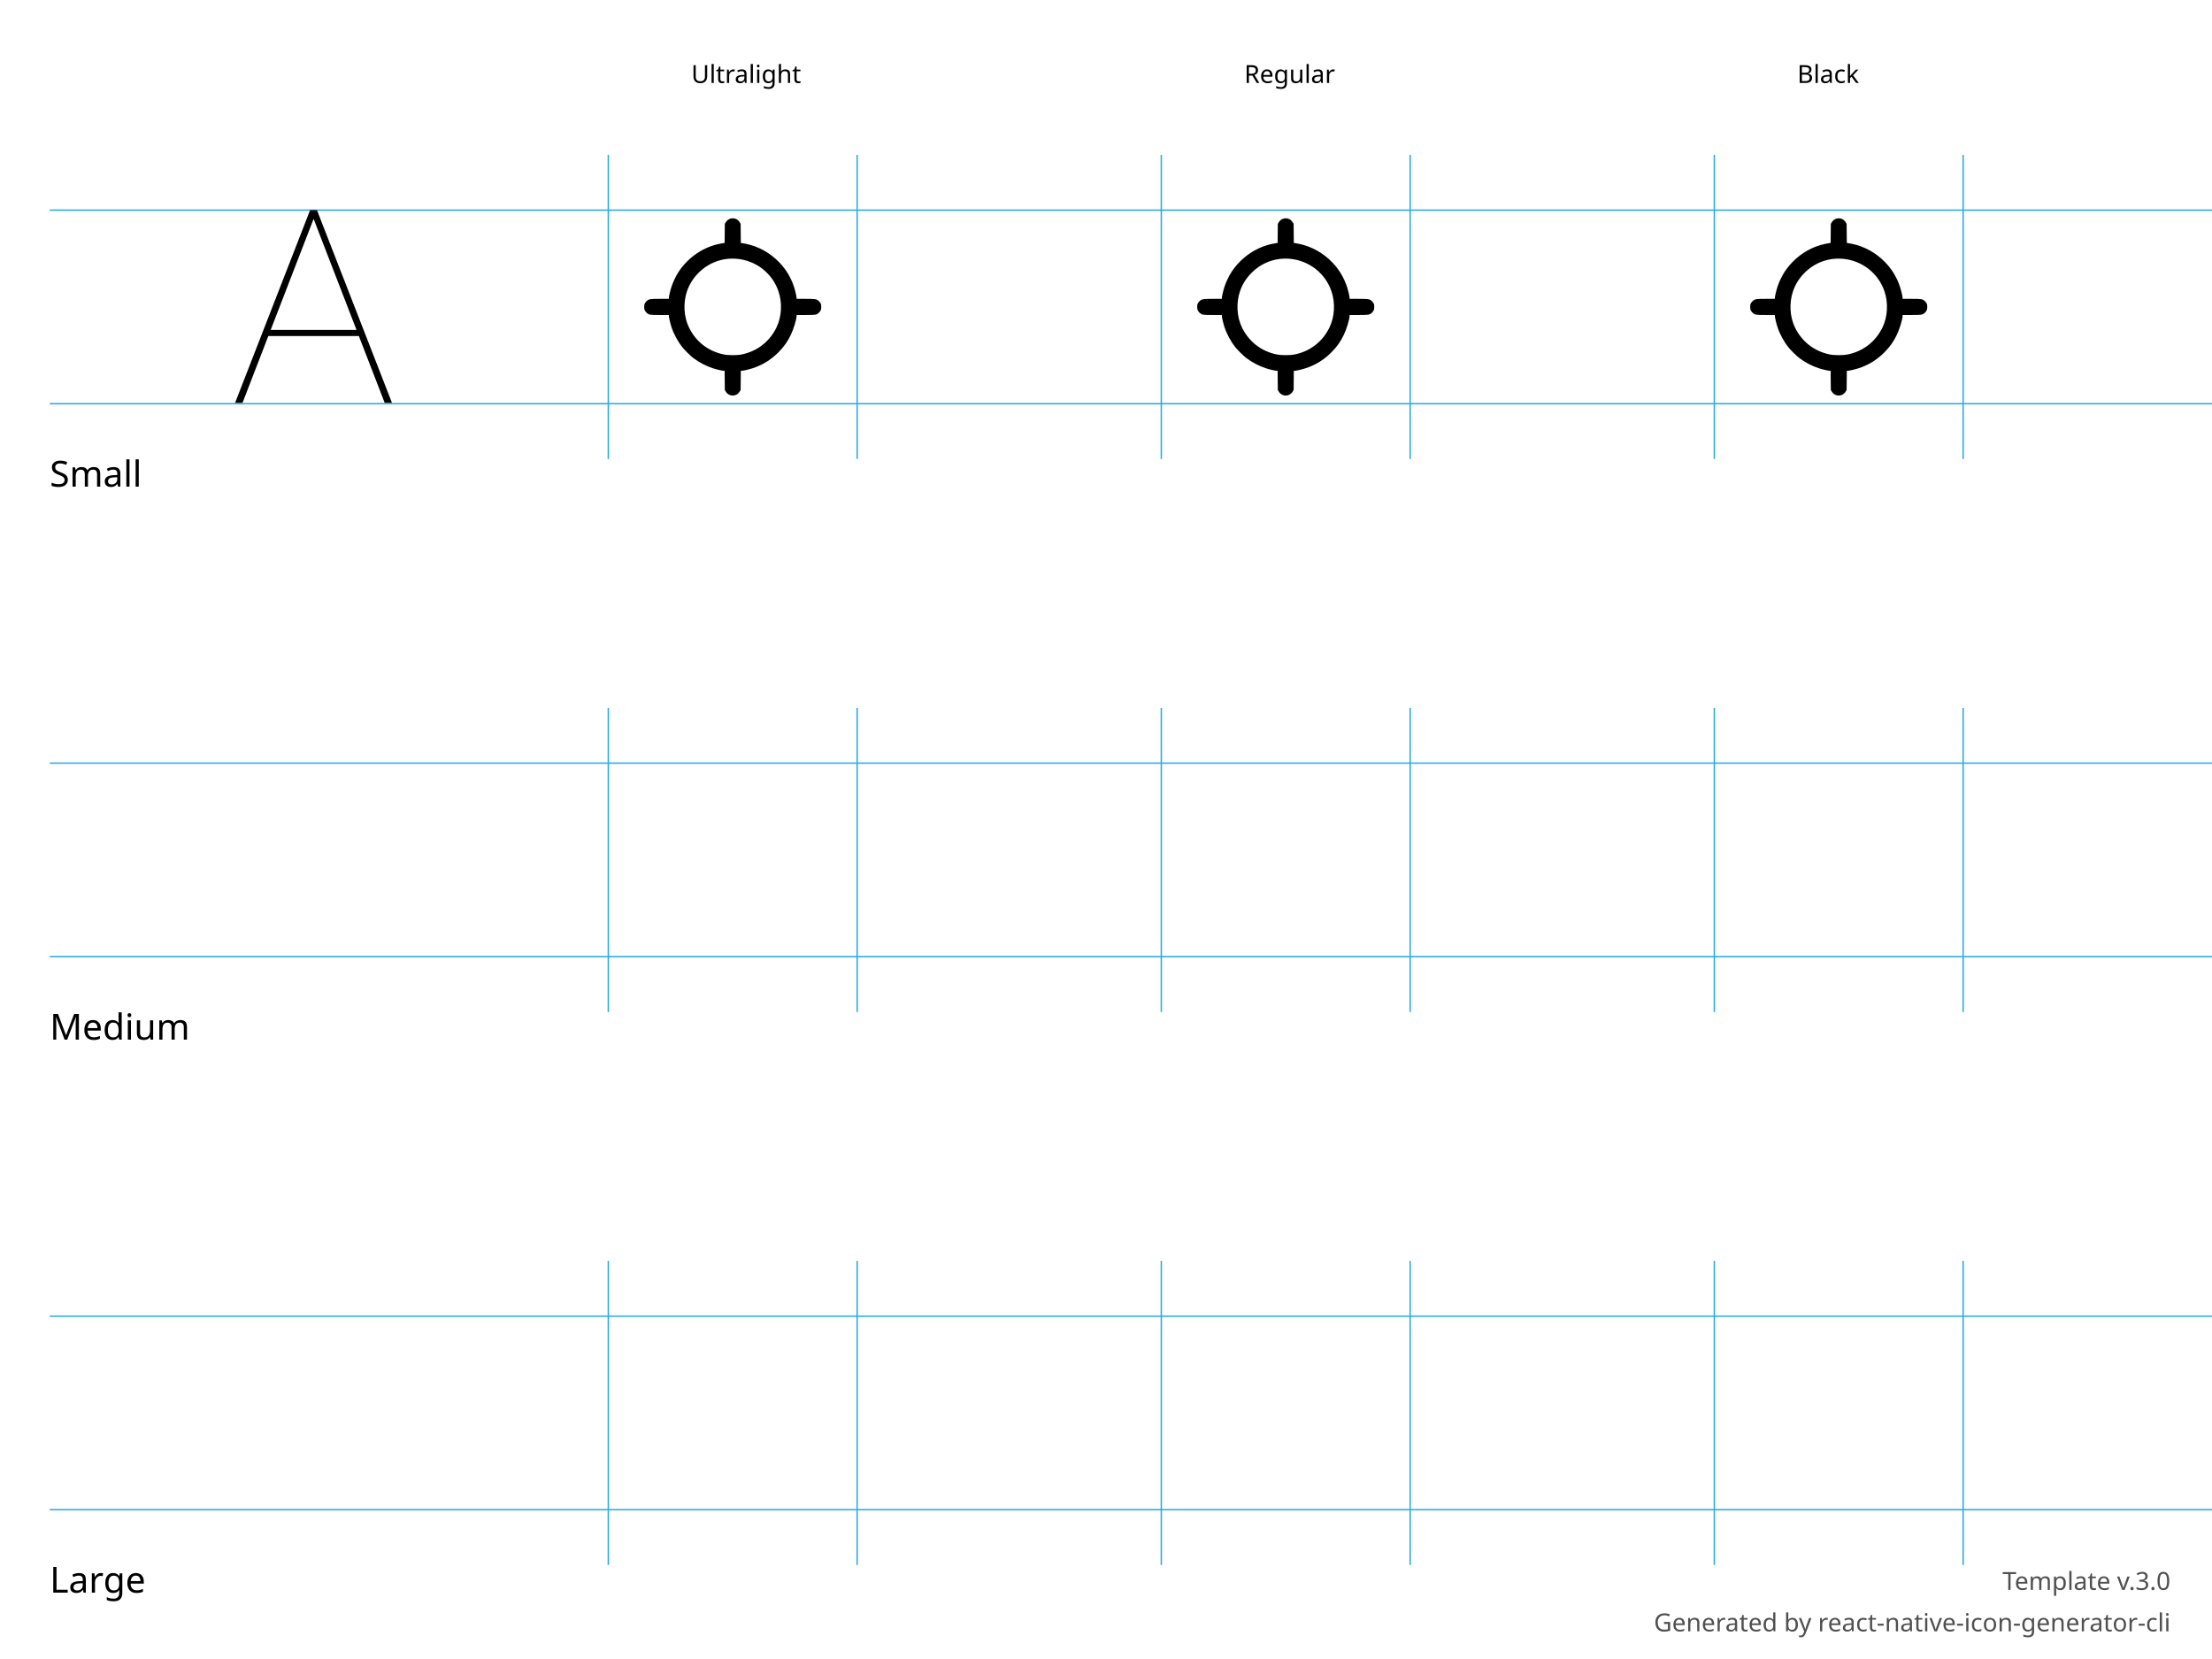
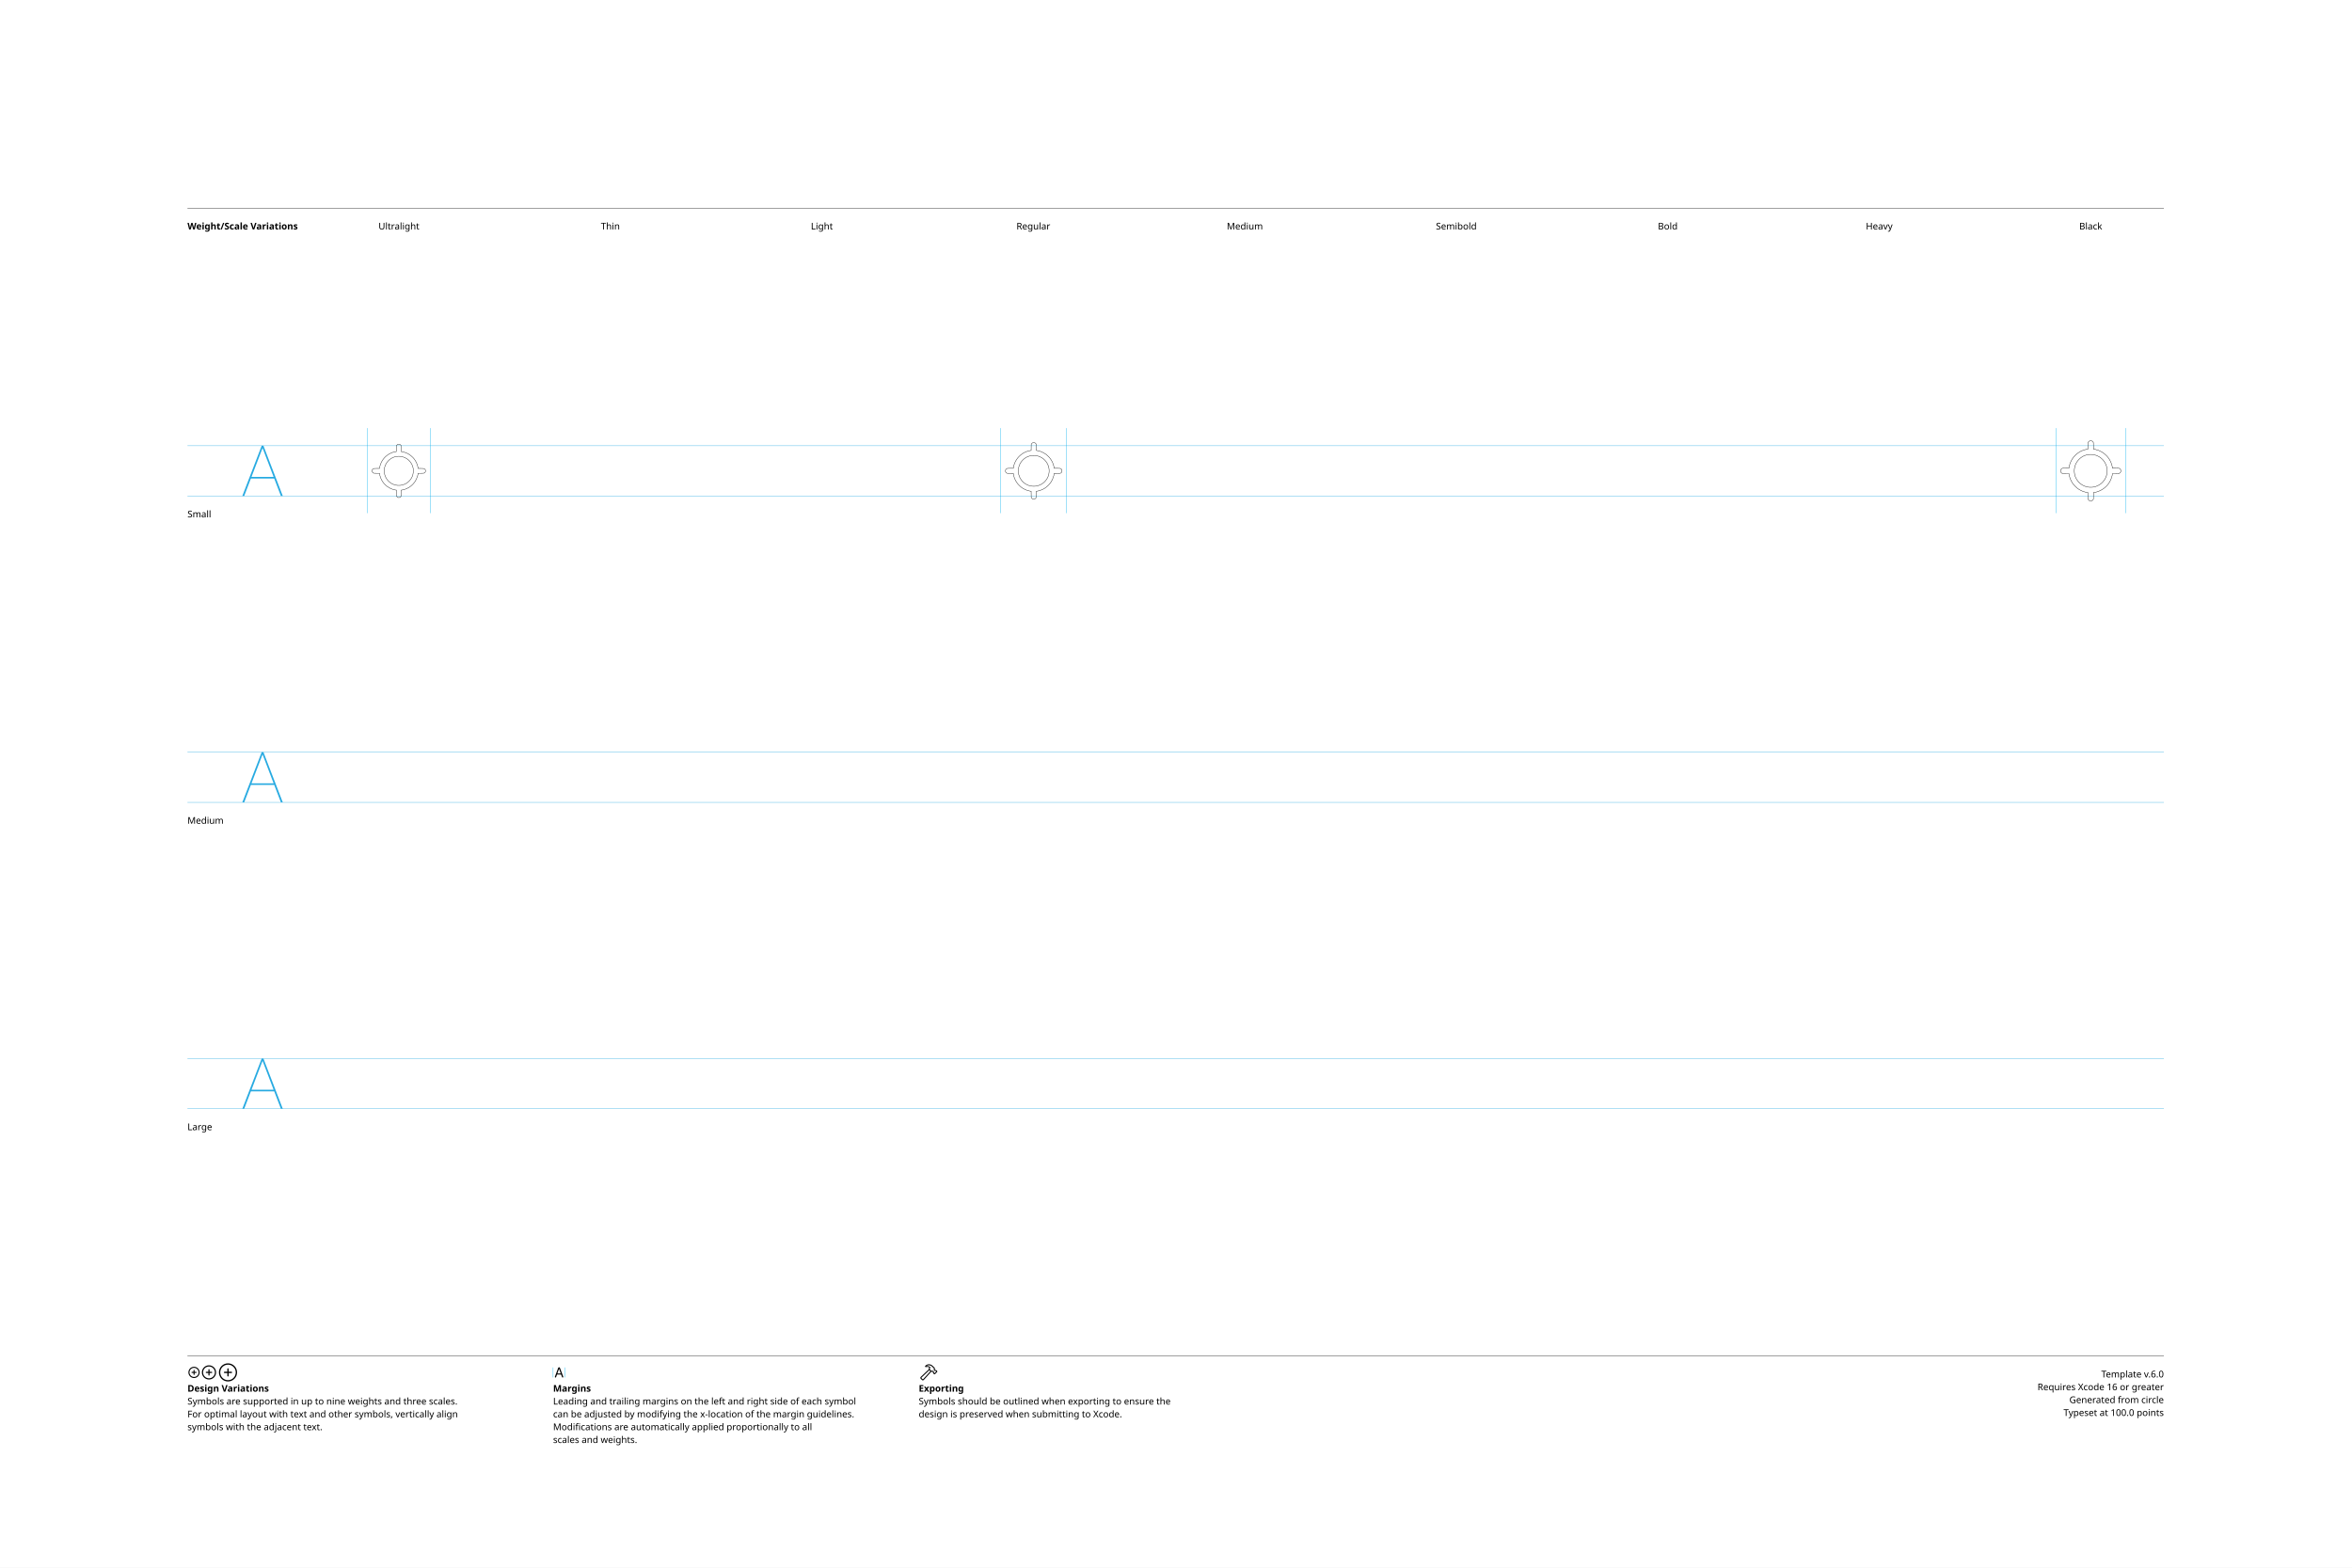
- <svg xmlns="http://www.w3.org/2000/svg" height="600" width="800">
-   <g id="Notes" font-family="'LucidaGrande', 'Lucida Grande', sans-serif" font-size="13">
-     <rect fill="white" height="600.0" width="800.0" x="0.0" y="0.0" />
-     <g font-size="13">
-       <text x="18.0" y="176.0">Small</text>
-       <text x="18.0" y="376.0">Medium</text>
-       <text x="18.0" y="576.0">Large</text>
+ <svg xmlns="http://www.w3.org/2000/svg" version="1.1" viewBox="0 0 3300 2200">
+   <style>.defaults {-sfsymbols-wiggle-style:clockwise}
+ 
+ .monochrome-0 {-sfsymbols-motion-group:0}
+ 
+ .multicolor-0:systemBlueColor {-sfsymbols-motion-group:0}
+ 
+ .hierarchical-0:primary {-sfsymbols-motion-group:0}
+ 
+ .SFSymbolsPreviewWireframe {fill:none;opacity:1.0;stroke:black;stroke-width:0.5}
+ </style>
+   <g id="Notes">
+     <rect height="2200" id="artboard" style="fill:white;opacity:1" width="3300" x="0" y="0" />
+     <line style="fill:none;stroke:black;opacity:1;stroke-width:0.5;" x1="263" x2="3036" y1="292" y2="292" />
+     <text style="stroke:none;fill:black;font-family:sans-serif;font-size:13;font-weight:bold;" transform="matrix(1 0 0 1 263 322)">Weight/Scale Variations</text>
+     <text style="stroke:none;fill:black;font-family:sans-serif;font-size:13;text-anchor:middle;" transform="matrix(1 0 0 1 559.711 322)">Ultralight</text>
+     <text style="stroke:none;fill:black;font-family:sans-serif;font-size:13;text-anchor:middle;" transform="matrix(1 0 0 1 856.422 322)">Thin</text>
+     <text style="stroke:none;fill:black;font-family:sans-serif;font-size:13;text-anchor:middle;" transform="matrix(1 0 0 1 1153.13 322)">Light</text>
+     <text style="stroke:none;fill:black;font-family:sans-serif;font-size:13;text-anchor:middle;" transform="matrix(1 0 0 1 1449.84 322)">Regular</text>
+     <text style="stroke:none;fill:black;font-family:sans-serif;font-size:13;text-anchor:middle;" transform="matrix(1 0 0 1 1746.56 322)">Medium</text>
+     <text style="stroke:none;fill:black;font-family:sans-serif;font-size:13;text-anchor:middle;" transform="matrix(1 0 0 1 2043.27 322)">Semibold</text>
+     <text style="stroke:none;fill:black;font-family:sans-serif;font-size:13;text-anchor:middle;" transform="matrix(1 0 0 1 2339.98 322)">Bold</text>
+     <text style="stroke:none;fill:black;font-family:sans-serif;font-size:13;text-anchor:middle;" transform="matrix(1 0 0 1 2636.69 322)">Heavy</text>
+     <text style="stroke:none;fill:black;font-family:sans-serif;font-size:13;text-anchor:middle;" transform="matrix(1 0 0 1 2933.4 322)">Black</text>
+     <line style="fill:none;stroke:black;opacity:1;stroke-width:0.5;" x1="263" x2="3036" y1="1903" y2="1903" />
+     <g transform="matrix(0.2 0 0 0.2 263 1933)">
+       <path d="m46.24 4.15c21.777 0 39.453-17.627 39.453-39.404s-17.676-39.404-39.453-39.404c-21.729 0-39.404 17.627-39.404 39.404s17.676 39.404 39.404 39.404Zm0-7.422c-17.676 0-31.934-14.307-31.934-31.982s14.258-31.982 31.934-31.982 31.982 14.307 31.982 31.982-14.307 31.982-31.982 31.982Zm-17.969-31.982c0 2.148 1.514 3.613 3.76 3.613h10.498v10.596c0 2.197 1.465 3.711 3.613 3.711 2.246 0 3.711-1.514 3.711-3.711v-10.596h10.596c2.197 0 3.711-1.465 3.711-3.613 0-2.197-1.514-3.711-3.711-3.711h-10.596v-10.547c0-2.246-1.465-3.76-3.711-3.76-2.148 0-3.613 1.514-3.613 3.76v10.547h-10.498c-2.246 0-3.76 1.514-3.76 3.711Z" />
    </g>
-     <g font-size="9">
-       <text x="250.0" y="30.0">Ultralight</text>
-       <text x="450.0" y="30.0">Regular</text>
-       <text x="650.0" y="30.0">Black</text>
-       <text id="template-version" fill="#505050" text-anchor="end" x="785.0" y="575.0">Template v.3.0</text>
-       <text fill="#505050" text-anchor="end" x="785.0" y="590.0">Generated by react-native-icon-generator-cli</text>
+     <g transform="matrix(0.2 0 0 0.2 281.506 1933)">
+       <path d="m58.545 14.551c27.49 0 49.805-22.314 49.805-49.805s-22.314-49.805-49.805-49.805-49.805 22.314-49.805 49.805 22.314 49.805 49.805 49.805Zm0-8.301c-22.949 0-41.504-18.555-41.504-41.504s18.555-41.504 41.504-41.504 41.504 18.555 41.504 41.504-18.555 41.504-41.504 41.504Zm-22.656-41.504c0 2.393 1.66 4.004 4.15 4.004h14.355v14.404c0 2.441 1.66 4.15 4.053 4.15 2.441 0 4.15-1.66 4.15-4.15v-14.404h14.404c2.441 0 4.15-1.611 4.15-4.004 0-2.441-1.709-4.15-4.15-4.15h-14.404v-14.355c0-2.49-1.709-4.199-4.15-4.199-2.393 0-4.053 1.709-4.053 4.199v14.355h-14.355c-2.49 0-4.15 1.709-4.15 4.15Z" />
    </g>
+     <g transform="matrix(0.2 0 0 0.2 304.924 1933)">
+       <path d="m74.853 28.32c35.107 0 63.623-28.467 63.623-63.574s-28.516-63.623-63.623-63.623-63.574 28.516-63.574 63.623 28.467 63.574 63.574 63.574Zm0-9.082c-30.127 0-54.492-24.365-54.492-54.492s24.365-54.492 54.492-54.492 54.492 24.365 54.492 54.492-24.365 54.492-54.492 54.492Zm-28.857-54.492c0 2.588 1.855 4.395 4.59 4.395h19.727v19.775c0 2.686 1.855 4.59 4.443 4.59 2.686 0 4.541-1.855 4.541-4.59v-19.775h19.775c2.686 0 4.59-1.807 4.59-4.395 0-2.734-1.855-4.59-4.59-4.59h-19.775v-19.727c0-2.734-1.855-4.639-4.541-4.639-2.588 0-4.443 1.904-4.443 4.639v19.727h-19.727c-2.734 0-4.59 1.855-4.59 4.59Z" />
+     </g>
+     <text style="stroke:none;fill:black;font-family:sans-serif;font-size:13;font-weight:bold;" transform="matrix(1 0 0 1 263 1953)">Design Variations</text>
+     <text style="stroke:none;fill:black;font-family:sans-serif;font-size:13;" transform="matrix(1 0 0 1 263 1971)">Symbols are supported in up to nine weights and three
+                      scales.</text>
+     <text style="stroke:none;fill:black;font-family:sans-serif;font-size:13;" transform="matrix(1 0 0 1 263 1989)">For optimal layout with text and other symbols, vertically
+                      align</text>
+     <text style="stroke:none;fill:black;font-family:sans-serif;font-size:13;" transform="matrix(1 0 0 1 263 2007)">symbols with the adjacent text.</text>
+     <line style="fill:none;stroke:#00AEEF;stroke-width:0.5;opacity:1.0;" x1="776" x2="776" y1="1919" y2="1933" />
+     <g transform="matrix(0.2 0 0 0.2 776 1933)">
+       <path d="m16.553 0.781c2.588 0 3.857-0.977 4.785-3.711l6.299-17.236h28.809l6.299 17.236c0.928 2.734 2.197 3.711 4.736 3.711 2.588 0 4.248-1.562 4.248-4.004 0-0.83-0.146-1.611-0.537-2.637l-22.9-60.986c-1.123-2.979-3.125-4.492-6.25-4.492-3.027 0-5.078 1.465-6.152 4.443l-22.9 61.084c-0.391 1.025-0.537 1.807-0.537 2.637 0 2.441 1.562 3.955 4.102 3.955Zm13.477-28.369 11.865-32.861h0.244l11.865 32.861Z" />
+     </g>
+     <line style="fill:none;stroke:#00AEEF;stroke-width:0.5;opacity:1.0;" x1="792.836" x2="792.836" y1="1919" y2="1933" />
+     <text style="stroke:none;fill:black;font-family:sans-serif;font-size:13;font-weight:bold;" transform="matrix(1 0 0 1 776 1953)">Margins</text>
+     <text style="stroke:none;fill:black;font-family:sans-serif;font-size:13;" transform="matrix(1 0 0 1 776 1971)">Leading and trailing margins on the left and right side of
+                      each symbol</text>
+     <text style="stroke:none;fill:black;font-family:sans-serif;font-size:13;" transform="matrix(1 0 0 1 776 1989)">can be adjusted by modifying the x-location of the margin
+                      guidelines.</text>
+     <text style="stroke:none;fill:black;font-family:sans-serif;font-size:13;" transform="matrix(1 0 0 1 776 2007)">Modifications are automatically applied proportionally to
+                      all</text>
+     <text style="stroke:none;fill:black;font-family:sans-serif;font-size:13;" transform="matrix(1 0 0 1 776 2025)">scales and weights.</text>
+     <g transform="matrix(0.2 0 0 0.2 1289 1933)">
+       <path d="m14.209 9.326 8.496 8.545c4.297 4.346 9.229 4.053 13.867-1.074l53.467-58.935-4.834-4.883-53.076 58.398c-1.758 2.002-3.418 2.49-5.762 0.146l-5.859-5.811c-2.344-2.295-1.807-4.004 0.195-5.811l57.373-54.004-4.883-4.834-57.959 54.443c-4.932 4.59-5.322 9.473-1.025 13.818Zm32.08-90.967c-2.1 2.051-2.246 4.932-1.074 6.885 1.172 1.807 3.467 2.979 6.689 2.148 7.324-1.709 14.941-2.002 22.07 2.686l-2.93 7.275c-1.709 4.15-0.83 7.08 1.855 9.814l11.475 11.572c2.441 2.441 4.492 2.539 7.324 2.051l5.322-0.977 3.32 3.369-0.195 2.783c-0.195 2.49 0.439 4.395 2.881 6.787l3.809 3.711c2.393 2.393 5.469 2.539 7.812 0.195l14.551-14.6c2.344-2.344 2.246-5.322-0.146-7.715l-3.857-3.809c-2.393-2.393-4.248-3.174-6.641-2.979l-2.881 0.244-3.223-3.174 1.221-5.615c0.635-2.832-0.146-5.029-3.076-7.959l-10.986-10.938c-16.699-16.602-38.867-16.211-53.32-1.758Zm7.471 1.855c12.158-8.887 28.613-7.373 39.746 3.76l12.158 12.06c1.172 1.172 1.367 2.1 1.025 3.809l-1.611 7.422 7.52 7.422 4.932-0.293c1.27-0.049 1.66 0.049 2.637 1.025l2.881 2.881-12.207 12.207-2.881-2.881c-0.977-0.977-1.123-1.367-1.074-2.686l0.342-4.883-7.471-7.422-7.617 1.27c-1.611 0.342-2.344 0.195-3.564-0.977l-10.01-10.01c-1.27-1.172-1.416-2.002-0.635-3.857l4.395-10.449c-7.812-7.275-17.969-10.4-28.125-7.422-0.781 0.195-1.074-0.439-0.439-0.977Z" />
+     </g>
+     <text style="stroke:none;fill:black;font-family:sans-serif;font-size:13;font-weight:bold;" transform="matrix(1 0 0 1 1289 1953)">Exporting</text>
+     <text style="stroke:none;fill:black;font-family:sans-serif;font-size:13;" transform="matrix(1 0 0 1 1289 1971)">Symbols should be outlined when exporting to ensure
+                      the</text>
+     <text style="stroke:none;fill:black;font-family:sans-serif;font-size:13;" transform="matrix(1 0 0 1 1289 1989)">design is preserved when submitting to Xcode.</text>
+     <text id="template-version" style="stroke:none;fill:black;font-family:sans-serif;font-size:13;text-anchor:end;" transform="matrix(1 0 0 1 3036 1933)">Template v.6.0</text>
+     <text style="stroke:none;fill:black;font-family:sans-serif;font-size:13;text-anchor:end;" transform="matrix(1 0 0 1 3036 1951)">Requires Xcode 16 or greater</text>
+     <text id="descriptive-name" style="stroke:none;fill:black;font-family:sans-serif;font-size:13;text-anchor:end;" transform="matrix(1 0 0 1 3036 1969)">Generated from circle</text>
+     <text style="stroke:none;fill:black;font-family:sans-serif;font-size:13;text-anchor:end;" transform="matrix(1 0 0 1 3036 1987)">Typeset at 100.0 points</text>
+     <text style="stroke:none;fill:black;font-family:sans-serif;font-size:13;" transform="matrix(1 0 0 1 263 726)">Small</text>
+     <text style="stroke:none;fill:black;font-family:sans-serif;font-size:13;" transform="matrix(1 0 0 1 263 1156)">Medium</text>
+     <text style="stroke:none;fill:black;font-family:sans-serif;font-size:13;" transform="matrix(1 0 0 1 263 1586)">Large</text>
  </g>
-   <g id="Guides" stroke="rgb(39, 170, 225)" stroke-width="0.5">
-     <path id="Capline-S" d="M18,76 l800,0" />
-     <path id="H-reference" d="M85,145.755 L87.685,145.755 L113.369,79.287 L114.052,79.287 L114.052,76 L112.148,76 L85,145.755 Z M95.693,121.536 L130.996,121.536 L130.263,119.313 L96.474,119.313 L95.693,121.536 Z M139.15,145.755 L141.787,145.755 L114.638,76 L113.466,76 L113.466,79.287 L139.15,145.755 Z" stroke="none" />
-     <path id="Baseline-S" d="M18,146 l800,0" />
-     <path id="left-margin-Ultralight-S" d="M220,56 l0,110" />
-     <path id="right-margin-Ultralight-S" d="M310,56 l0,110" />
-     <path id="left-margin-Regular-S" d="M420,56 l0,110" />
-     <path id="right-margin-Regular-S" d="M510,56 l0,110" />
-     <path id="left-margin-Black-S" d="M620,56 l0,110" />
-     <path id="right-margin-Black-S" d="M710,56 l0,110" />
-     <path id="Capline-M" d="M18,276 l800,0" />
-     <path id="Baseline-M" d="M18,346 l800,0" />
-     <path id="left-margin-Ultralight-M" d="M220,256 l0,110" />
-     <path id="right-margin-Ultralight-M" d="M310,256 l0,110" />
-     <path id="left-margin-Regular-M" d="M420,256 l0,110" />
-     <path id="right-margin-Regular-M" d="M510,256 l0,110" />
-     <path id="left-margin-Black-M" d="M620,256 l0,110" />
-     <path id="right-margin-Black-M" d="M710,256 l0,110" />
-     <path id="Capline-L" d="M18,476 l800,0" />
-     <path id="Baseline-L" d="M18,546 l800,0" />
-     <path id="left-margin-Ultralight-L" d="M220,456 l0,110" />
-     <path id="right-margin-Ultralight-L" d="M310,456 l0,110" />
-     <path id="left-margin-Regular-L" d="M420,456 l0,110" />
-     <path id="right-margin-Regular-L" d="M510,456 l0,110" />
-     <path id="left-margin-Black-L" d="M620,456 l0,110" />
-     <path id="right-margin-Black-L" d="M710,456 l0,110" />
+   <g id="Guides">
+     <g id="H-reference" style="fill:#27AAE1;stroke:none;" transform="matrix(1 0 0 1 339 696)">
+       <path d="M0.994 0L3.638 0L29.328-67.132L30.03-67.132L30.03-70.459L28.123-70.459ZM11.688-24.48L46.981-24.48L46.231-26.729L12.438-26.729ZM55.12 0L57.764 0L30.638-70.459L29.433-70.459L29.433-67.132Z" />
+     </g>
+     <line id="Baseline-S" style="fill:none;stroke:#27AAE1;opacity:1;stroke-width:0.5;" x1="263" x2="3036" y1="696" y2="696" />
+     <line id="Capline-S" style="fill:none;stroke:#27AAE1;opacity:1;stroke-width:0.5;" x1="263" x2="3036" y1="625.541" y2="625.541" />
+     <g id="H-reference" style="fill:#27AAE1;stroke:none;" transform="matrix(1 0 0 1 339 1126)">
+       <path d="M0.994 0L3.638 0L29.328-67.132L30.03-67.132L30.03-70.459L28.123-70.459ZM11.688-24.48L46.981-24.48L46.231-26.729L12.438-26.729ZM55.12 0L57.764 0L30.638-70.459L29.433-70.459L29.433-67.132Z" />
+     </g>
+     <line id="Baseline-M" style="fill:none;stroke:#27AAE1;opacity:1;stroke-width:0.5;" x1="263" x2="3036" y1="1126" y2="1126" />
+     <line id="Capline-M" style="fill:none;stroke:#27AAE1;opacity:1;stroke-width:0.5;" x1="263" x2="3036" y1="1055.54" y2="1055.54" />
+     <g id="H-reference" style="fill:#27AAE1;stroke:none;" transform="matrix(1 0 0 1 339 1556)">
+       <path d="M0.994 0L3.638 0L29.328-67.132L30.03-67.132L30.03-70.459L28.123-70.459ZM11.688-24.48L46.981-24.48L46.231-26.729L12.438-26.729ZM55.12 0L57.764 0L30.638-70.459L29.433-70.459L29.433-67.132Z" />
+     </g>
+     <line id="Baseline-L" style="fill:none;stroke:#27AAE1;opacity:1;stroke-width:0.5;" x1="263" x2="3036" y1="1556" y2="1556" />
+     <line id="Capline-L" style="fill:none;stroke:#27AAE1;opacity:1;stroke-width:0.5;" x1="263" x2="3036" y1="1485.54" y2="1485.54" />
+     <line id="right-margin-Black-S" style="fill:none;stroke:#00AEEF;stroke-width:0.5;opacity:1.0;" x1="2982.23" x2="2982.23" y1="600.785" y2="720.121" />
+     <line id="left-margin-Black-S" style="fill:none;stroke:#00AEEF;stroke-width:0.5;opacity:1.0;" x1="2884.57" x2="2884.57" y1="600.785" y2="720.121" />
+     <line id="right-margin-Regular-S" style="fill:none;stroke:#00AEEF;stroke-width:0.5;opacity:1.0;" x1="1496.11" x2="1496.11" y1="600.785" y2="720.121" />
+     <line id="left-margin-Regular-S" style="fill:none;stroke:#00AEEF;stroke-width:0.5;opacity:1.0;" x1="1403.58" x2="1403.58" y1="600.785" y2="720.121" />
+     <line id="right-margin-Ultralight-S" style="fill:none;stroke:#00AEEF;stroke-width:0.5;opacity:1.0;" x1="603.773" x2="603.773" y1="600.785" y2="720.121" />
+     <line id="left-margin-Ultralight-S" style="fill:none;stroke:#00AEEF;stroke-width:0.5;opacity:1.0;" x1="515.649" x2="515.649" y1="600.785" y2="720.121" />
  </g>
  <g id="Symbols">
-     <g id="Ultralight-S">
-       <g transform="translate(230, 76) scale(2.916667)">
-         <path d="M11.695 1.057 C 11.466 1.129,11.256 1.299,11.128 1.516 L 11.020 1.700 11.008 2.880 L 10.996 4.060 10.505 4.148 C 8.405 4.525,6.476 5.828,5.264 7.689 C 4.953 8.166,4.594 8.924,4.405 9.500 C 4.249 9.979,4.080 10.703,4.080 10.898 L 4.080 11.000 2.986 11.000 C 1.794 11.000,1.645 11.021,1.382 11.221 C 1.302 11.282,1.187 11.415,1.128 11.516 C 1.037 11.672,1.020 11.746,1.020 12.000 C 1.020 12.256,1.036 12.328,1.131 12.489 C 1.192 12.592,1.304 12.725,1.381 12.783 C 1.644 12.984,1.735 12.996,2.950 12.998 L 4.080 13.000 4.080 13.102 C 4.080 13.297,4.249 14.021,4.405 14.500 C 4.693 15.380,5.201 16.313,5.789 17.040 C 6.075 17.394,6.761 18.067,7.100 18.326 C 7.804 18.863,8.680 19.327,9.500 19.595 C 9.976 19.751,10.703 19.920,10.896 19.920 L 10.996 19.920 11.008 21.113 L 11.020 22.306 11.141 22.503 C 11.543 23.156,12.457 23.156,12.859 22.503 L 12.980 22.306 12.992 21.113 L 13.004 19.920 13.104 19.920 C 13.297 19.920,14.024 19.751,14.500 19.595 C 15.728 19.193,16.820 18.506,17.741 17.554 C 18.389 16.886,18.803 16.294,19.200 15.471 C 19.549 14.751,19.920 13.528,19.920 13.102 L 19.920 13.000 21.050 12.998 C 22.265 12.996,22.356 12.984,22.619 12.783 C 22.696 12.725,22.808 12.592,22.869 12.489 C 22.964 12.328,22.980 12.256,22.980 12.000 C 22.980 11.746,22.963 11.672,22.872 11.516 C 22.813 11.415,22.698 11.282,22.618 11.221 C 22.355 11.021,22.206 11.000,21.014 11.000 L 19.920 11.000 19.920 10.898 C 19.920 10.703,19.751 9.979,19.595 9.500 C 19.229 8.382,18.612 7.352,17.801 6.504 C 16.657 5.309,15.223 4.506,13.648 4.178 C 13.391 4.124,13.140 4.080,13.092 4.080 L 13.004 4.080 12.992 2.890 L 12.980 1.700 12.872 1.516 C 12.628 1.101,12.150 0.915,11.695 1.057 M12.564 6.039 C 14.921 6.269,16.913 7.837,17.671 10.060 C 18.168 11.517,18.068 13.251,17.410 14.580 C 16.550 16.316,15.056 17.478,13.160 17.885 C 12.554 18.015,11.446 18.015,10.840 17.885 C 8.941 17.478,7.451 16.319,6.590 14.580 C 5.932 13.251,5.832 11.517,6.329 10.060 C 6.618 9.212,7.080 8.470,7.731 7.805 C 9.008 6.503,10.757 5.864,12.564 6.039 " fill="black" fill-rule="evenodd" />
-       </g>
+     <g id="Black-S" transform="matrix(1 0 0 1 2884.57 625.541)">
+       <path class="monochrome-0 multicolor-0:systemBlueColor hierarchical-0:primary SFSymbolsPreviewWireframe" d="M47.656 -6.893 C 46.774 -6.616,45.966 -5.962,45.473 -5.126 L 45.058 -4.418 45.012 0.124 L 44.965 4.666 43.075 5.005 C 34.992 6.456,27.567 11.472,22.901 18.635 C 21.704 20.471,20.322 23.389,19.595 25.606 C 18.994 27.45,18.344 30.237,18.344 30.988 L 18.344 31.38 14.133 31.38 C 9.544 31.38,8.971 31.461,7.958 32.231 C 7.65 32.466,7.208 32.978,6.981 33.366 C 6.63 33.967,6.565 34.252,6.565 35.23 C 6.565 36.215,6.626 36.492,6.992 37.112 C 7.227 37.508,7.658 38.02,7.954 38.243 C 8.967 39.017,9.317 39.063,13.994 39.071 L 18.344 39.079 18.344 39.471 C 18.344 40.222,18.994 43.009,19.595 44.853 C 20.703 48.24,22.659 51.831,24.922 54.63 C 26.023 55.993,28.664 58.583,29.969 59.58 C 32.678 61.647,36.05 63.433,39.207 64.465 C 41.039 65.065,43.837 65.716,44.58 65.716 L 44.965 65.716 45.012 70.308 L 45.058 74.9 45.523 75.659 C 47.071 78.172,50.589 78.172,52.137 75.659 L 52.602 74.9 52.648 70.308 L 52.695 65.716 53.08 65.716 C 53.823 65.716,56.621 65.065,58.453 64.465 C 63.18 62.917,67.384 60.273,70.929 56.608 C 73.423 54.037,75.017 51.758,76.545 48.59 C 77.888 45.819,79.316 41.111,79.316 39.471 L 79.316 39.079 83.666 39.071 C 88.343 39.063,88.693 39.017,89.706 38.243 C 90.002 38.02,90.433 37.508,90.668 37.112 C 91.034 36.492,91.095 36.215,91.095 35.23 C 91.095 34.252,91.03 33.967,90.679 33.366 C 90.452 32.978,90.01 32.466,89.702 32.231 C 88.689 31.461,88.116 31.38,83.527 31.38 L 79.316 31.38 79.316 30.988 C 79.316 30.237,78.666 27.45,78.065 25.606 C 76.656 21.303,74.281 17.338,71.16 14.074 C 66.756 9.474,61.236 6.383,55.174 5.12 C 54.184 4.913,53.218 4.743,53.033 4.743 L 52.695 4.743 52.648 0.163 L 52.602 -4.418 52.187 -5.126 C 51.247 -6.724,49.407 -7.44,47.656 -6.893 M51.001 12.284 C 60.074 13.169,67.742 19.205,70.659 27.762 C 72.572 33.37,72.187 40.045,69.655 45.161 C 66.344 51.843,60.593 56.316,53.295 57.883 C 50.963 58.383,46.697 58.383,44.365 57.883 C 37.055 56.316,31.32 51.855,28.005 45.161 C 25.473 40.045,25.088 33.37,27.001 27.762 C 28.113 24.498,29.892 21.642,32.397 19.082 C 37.313 14.07,44.045 11.61,51.001 12.284 " />
    </g>
-     <g id="Regular-S">
-       <g transform="translate(430, 76) scale(2.916667)">
-         <path d="M11.695 1.057 C 11.466 1.129,11.256 1.299,11.128 1.516 L 11.020 1.700 11.008 2.880 L 10.996 4.060 10.505 4.148 C 8.405 4.525,6.476 5.828,5.264 7.689 C 4.953 8.166,4.594 8.924,4.405 9.500 C 4.249 9.979,4.080 10.703,4.080 10.898 L 4.080 11.000 2.986 11.000 C 1.794 11.000,1.645 11.021,1.382 11.221 C 1.302 11.282,1.187 11.415,1.128 11.516 C 1.037 11.672,1.020 11.746,1.020 12.000 C 1.020 12.256,1.036 12.328,1.131 12.489 C 1.192 12.592,1.304 12.725,1.381 12.783 C 1.644 12.984,1.735 12.996,2.950 12.998 L 4.080 13.000 4.080 13.102 C 4.080 13.297,4.249 14.021,4.405 14.500 C 4.693 15.380,5.201 16.313,5.789 17.040 C 6.075 17.394,6.761 18.067,7.100 18.326 C 7.804 18.863,8.680 19.327,9.500 19.595 C 9.976 19.751,10.703 19.920,10.896 19.920 L 10.996 19.920 11.008 21.113 L 11.020 22.306 11.141 22.503 C 11.543 23.156,12.457 23.156,12.859 22.503 L 12.980 22.306 12.992 21.113 L 13.004 19.920 13.104 19.920 C 13.297 19.920,14.024 19.751,14.500 19.595 C 15.728 19.193,16.820 18.506,17.741 17.554 C 18.389 16.886,18.803 16.294,19.200 15.471 C 19.549 14.751,19.920 13.528,19.920 13.102 L 19.920 13.000 21.050 12.998 C 22.265 12.996,22.356 12.984,22.619 12.783 C 22.696 12.725,22.808 12.592,22.869 12.489 C 22.964 12.328,22.980 12.256,22.980 12.000 C 22.980 11.746,22.963 11.672,22.872 11.516 C 22.813 11.415,22.698 11.282,22.618 11.221 C 22.355 11.021,22.206 11.000,21.014 11.000 L 19.920 11.000 19.920 10.898 C 19.920 10.703,19.751 9.979,19.595 9.500 C 19.229 8.382,18.612 7.352,17.801 6.504 C 16.657 5.309,15.223 4.506,13.648 4.178 C 13.391 4.124,13.140 4.080,13.092 4.080 L 13.004 4.080 12.992 2.890 L 12.980 1.700 12.872 1.516 C 12.628 1.101,12.150 0.915,11.695 1.057 M12.564 6.039 C 14.921 6.269,16.913 7.837,17.671 10.060 C 18.168 11.517,18.068 13.251,17.410 14.580 C 16.550 16.316,15.056 17.478,13.160 17.885 C 12.554 18.015,11.446 18.015,10.840 17.885 C 8.941 17.478,7.451 16.319,6.590 14.580 C 5.932 13.251,5.832 11.517,6.329 10.060 C 6.618 9.212,7.080 8.470,7.731 7.805 C 9.008 6.503,10.757 5.864,12.564 6.039 " fill="black" fill-rule="evenodd" />
-       </g>
+     <g id="Regular-S" transform="matrix(1 0 0 1 1404.14 625.541)">
+       <path class="monochrome-0 multicolor-0:systemBlueColor hierarchical-0:primary SFSymbolsPreviewWireframe" d="M45.163 -4.297 C 44.336 -4.037,43.578 -3.423,43.115 -2.639 L 42.725 -1.975 42.682 2.288 L 42.638 6.55 40.865 6.868 C 33.28 8.229,26.312 12.936,21.934 19.658 C 20.811 21.381,19.514 24.119,18.831 26.199 C 18.268 27.93,17.657 30.545,17.657 31.249 L 17.657 31.617 13.706 31.617 C 9.4 31.617,8.862 31.693,7.912 32.416 C 7.623 32.636,7.208 33.116,6.995 33.481 C 6.666 34.045,6.605 34.312,6.605 35.23 C 6.605 36.154,6.662 36.414,7.006 36.996 C 7.226 37.368,7.63 37.848,7.909 38.058 C 8.859 38.784,9.187 38.827,13.576 38.834 L 17.657 38.842 17.657 39.21 C 17.657 39.914,18.268 42.529,18.831 44.26 C 19.872 47.438,21.707 50.808,23.83 53.434 C 24.864 54.713,27.341 57.144,28.566 58.079 C 31.109 60.019,34.273 61.695,37.235 62.663 C 38.954 63.227,41.58 63.837,42.277 63.837 L 42.638 63.837 42.682 68.146 L 42.725 72.455 43.162 73.167 C 44.614 75.526,47.916 75.526,49.368 73.167 L 49.805 72.455 49.848 68.146 L 49.892 63.837 50.253 63.837 C 50.95 63.837,53.576 63.227,55.295 62.663 C 59.731 61.211,63.675 58.73,67.002 55.291 C 69.342 52.878,70.838 50.74,72.272 47.767 C 73.532 45.166,74.873 40.749,74.873 39.21 L 74.873 38.842 78.954 38.834 C 83.343 38.827,83.671 38.784,84.621 38.058 C 84.9 37.848,85.304 37.368,85.524 36.996 C 85.868 36.414,85.925 36.154,85.925 35.23 C 85.925 34.312,85.864 34.045,85.535 33.481 C 85.322 33.116,84.907 32.636,84.618 32.416 C 83.668 31.693,83.13 31.617,78.824 31.617 L 74.873 31.617 74.873 31.249 C 74.873 30.545,74.262 27.93,73.699 26.199 C 72.377 22.161,70.148 18.441,67.219 15.378 C 63.086 11.061,57.907 8.161,52.218 6.976 C 51.289 6.781,50.383 6.622,50.209 6.622 L 49.892 6.622 49.848 2.324 L 49.805 -1.975 49.415 -2.639 C 48.533 -4.138,46.807 -4.81,45.163 -4.297 M48.302 13.698 C 56.816 14.529,64.011 20.192,66.749 28.222 C 68.544 33.485,68.183 39.748,65.806 44.549 C 62.7 50.819,57.303 55.016,50.455 56.486 C 48.266 56.956,44.264 56.956,42.075 56.486 C 35.216 55.016,29.834 50.83,26.724 44.549 C 24.347 39.748,23.986 33.485,25.781 28.222 C 26.825 25.159,28.494 22.479,30.845 20.077 C 35.458 15.374,41.775 13.066,48.302 13.698 " />
    </g>
-     <g id="Black-S">
-       <g transform="translate(630, 76) scale(2.916667)">
-         <path d="M11.695 1.057 C 11.466 1.129,11.256 1.299,11.128 1.516 L 11.020 1.700 11.008 2.880 L 10.996 4.060 10.505 4.148 C 8.405 4.525,6.476 5.828,5.264 7.689 C 4.953 8.166,4.594 8.924,4.405 9.500 C 4.249 9.979,4.080 10.703,4.080 10.898 L 4.080 11.000 2.986 11.000 C 1.794 11.000,1.645 11.021,1.382 11.221 C 1.302 11.282,1.187 11.415,1.128 11.516 C 1.037 11.672,1.020 11.746,1.020 12.000 C 1.020 12.256,1.036 12.328,1.131 12.489 C 1.192 12.592,1.304 12.725,1.381 12.783 C 1.644 12.984,1.735 12.996,2.950 12.998 L 4.080 13.000 4.080 13.102 C 4.080 13.297,4.249 14.021,4.405 14.500 C 4.693 15.380,5.201 16.313,5.789 17.040 C 6.075 17.394,6.761 18.067,7.100 18.326 C 7.804 18.863,8.680 19.327,9.500 19.595 C 9.976 19.751,10.703 19.920,10.896 19.920 L 10.996 19.920 11.008 21.113 L 11.020 22.306 11.141 22.503 C 11.543 23.156,12.457 23.156,12.859 22.503 L 12.980 22.306 12.992 21.113 L 13.004 19.920 13.104 19.920 C 13.297 19.920,14.024 19.751,14.500 19.595 C 15.728 19.193,16.820 18.506,17.741 17.554 C 18.389 16.886,18.803 16.294,19.200 15.471 C 19.549 14.751,19.920 13.528,19.920 13.102 L 19.920 13.000 21.050 12.998 C 22.265 12.996,22.356 12.984,22.619 12.783 C 22.696 12.725,22.808 12.592,22.869 12.489 C 22.964 12.328,22.980 12.256,22.980 12.000 C 22.980 11.746,22.963 11.672,22.872 11.516 C 22.813 11.415,22.698 11.282,22.618 11.221 C 22.355 11.021,22.206 11.000,21.014 11.000 L 19.920 11.000 19.920 10.898 C 19.920 10.703,19.751 9.979,19.595 9.500 C 19.229 8.382,18.612 7.352,17.801 6.504 C 16.657 5.309,15.223 4.506,13.648 4.178 C 13.391 4.124,13.140 4.080,13.092 4.080 L 13.004 4.080 12.992 2.890 L 12.980 1.700 12.872 1.516 C 12.628 1.101,12.150 0.915,11.695 1.057 M12.564 6.039 C 14.921 6.269,16.913 7.837,17.671 10.060 C 18.168 11.517,18.068 13.251,17.410 14.580 C 16.550 16.316,15.056 17.478,13.160 17.885 C 12.554 18.015,11.446 18.015,10.840 17.885 C 8.941 17.478,7.451 16.319,6.590 14.580 C 5.932 13.251,5.832 11.517,6.329 10.060 C 6.618 9.212,7.080 8.470,7.731 7.805 C 9.008 6.503,10.757 5.864,12.564 6.039 " fill="black" fill-rule="evenodd" />
-       </g>
+     <g id="Ultralight-S" transform="matrix(1 0 0 1 515.484 625.541)">
+       <path class="monochrome-0 multicolor-0:systemBlueColor hierarchical-0:primary SFSymbolsPreviewWireframe" d="M43.021 -2.111 C 42.24 -1.865,41.523 -1.285,41.087 -0.545 L 40.718 0.083 40.677 4.11 L 40.636 8.136 38.961 8.436 C 31.795 9.723,25.213 14.169,21.077 20.519 C 20.016 22.147,18.791 24.733,18.146 26.699 C 17.614 28.333,17.037 30.804,17.037 31.469 L 17.037 31.817 13.304 31.817 C 9.237 31.817,8.728 31.889,7.831 32.571 C 7.558 32.78,7.165 33.233,6.964 33.578 C 6.653 34.11,6.595 34.363,6.595 35.23 C 6.595 36.103,6.65 36.349,6.974 36.898 C 7.182 37.25,7.565 37.703,7.827 37.901 C 8.725 38.587,9.035 38.628,13.181 38.635 L 17.037 38.642 17.037 38.99 C 17.037 39.655,17.614 42.126,18.146 43.76 C 19.129 46.763,20.862 49.947,22.868 52.427 C 23.844 53.635,26.185 55.932,27.342 56.815 C 29.744 58.648,32.733 60.231,35.531 61.146 C 37.156 61.678,39.636 62.255,40.295 62.255 L 40.636 62.255 40.677 66.325 L 40.718 70.396 41.131 71.068 C 42.503 73.297,45.621 73.297,46.993 71.068 L 47.406 70.396 47.447 66.325 L 47.488 62.255 47.829 62.255 C 48.488 62.255,50.968 61.678,52.593 61.146 C 56.783 59.774,60.509 57.43,63.652 54.181 C 65.863 51.902,67.276 49.882,68.63 47.073 C 69.821 44.617,71.087 40.443,71.087 38.99 L 71.087 38.642 74.943 38.635 C 79.089 38.628,79.399 38.587,80.297 37.901 C 80.559 37.703,80.942 37.25,81.15 36.898 C 81.474 36.349,81.529 36.103,81.529 35.23 C 81.529 34.363,81.471 34.11,81.16 33.578 C 80.959 33.233,80.566 32.78,80.293 32.571 C 79.396 31.889,78.887 31.817,74.82 31.817 L 71.087 31.817 71.087 31.469 C 71.087 30.804,70.51 28.333,69.978 26.699 C 68.729 22.884,66.624 19.369,63.856 16.476 C 59.953 12.398,55.06 9.658,49.685 8.539 C 48.808 8.355,47.952 8.204,47.788 8.204 L 47.488 8.204 47.447 4.144 L 47.406 0.083 47.037 -0.545 C 46.205 -1.961,44.574 -2.595,43.021 -2.111 M45.987 14.889 C 54.029 15.674,60.826 21.024,63.413 28.61 C 65.109 33.581,64.768 39.498,62.522 44.033 C 59.588 49.957,54.49 53.922,48.02 55.311 C 45.952 55.754,42.172 55.754,40.104 55.311 C 33.624 53.922,28.54 49.967,25.602 44.033 C 23.356 39.498,23.015 33.581,24.711 28.61 C 25.697 25.716,27.274 23.184,29.495 20.915 C 33.853 16.472,39.821 14.292,45.987 14.889 " />
    </g>
  </g>
</svg>
